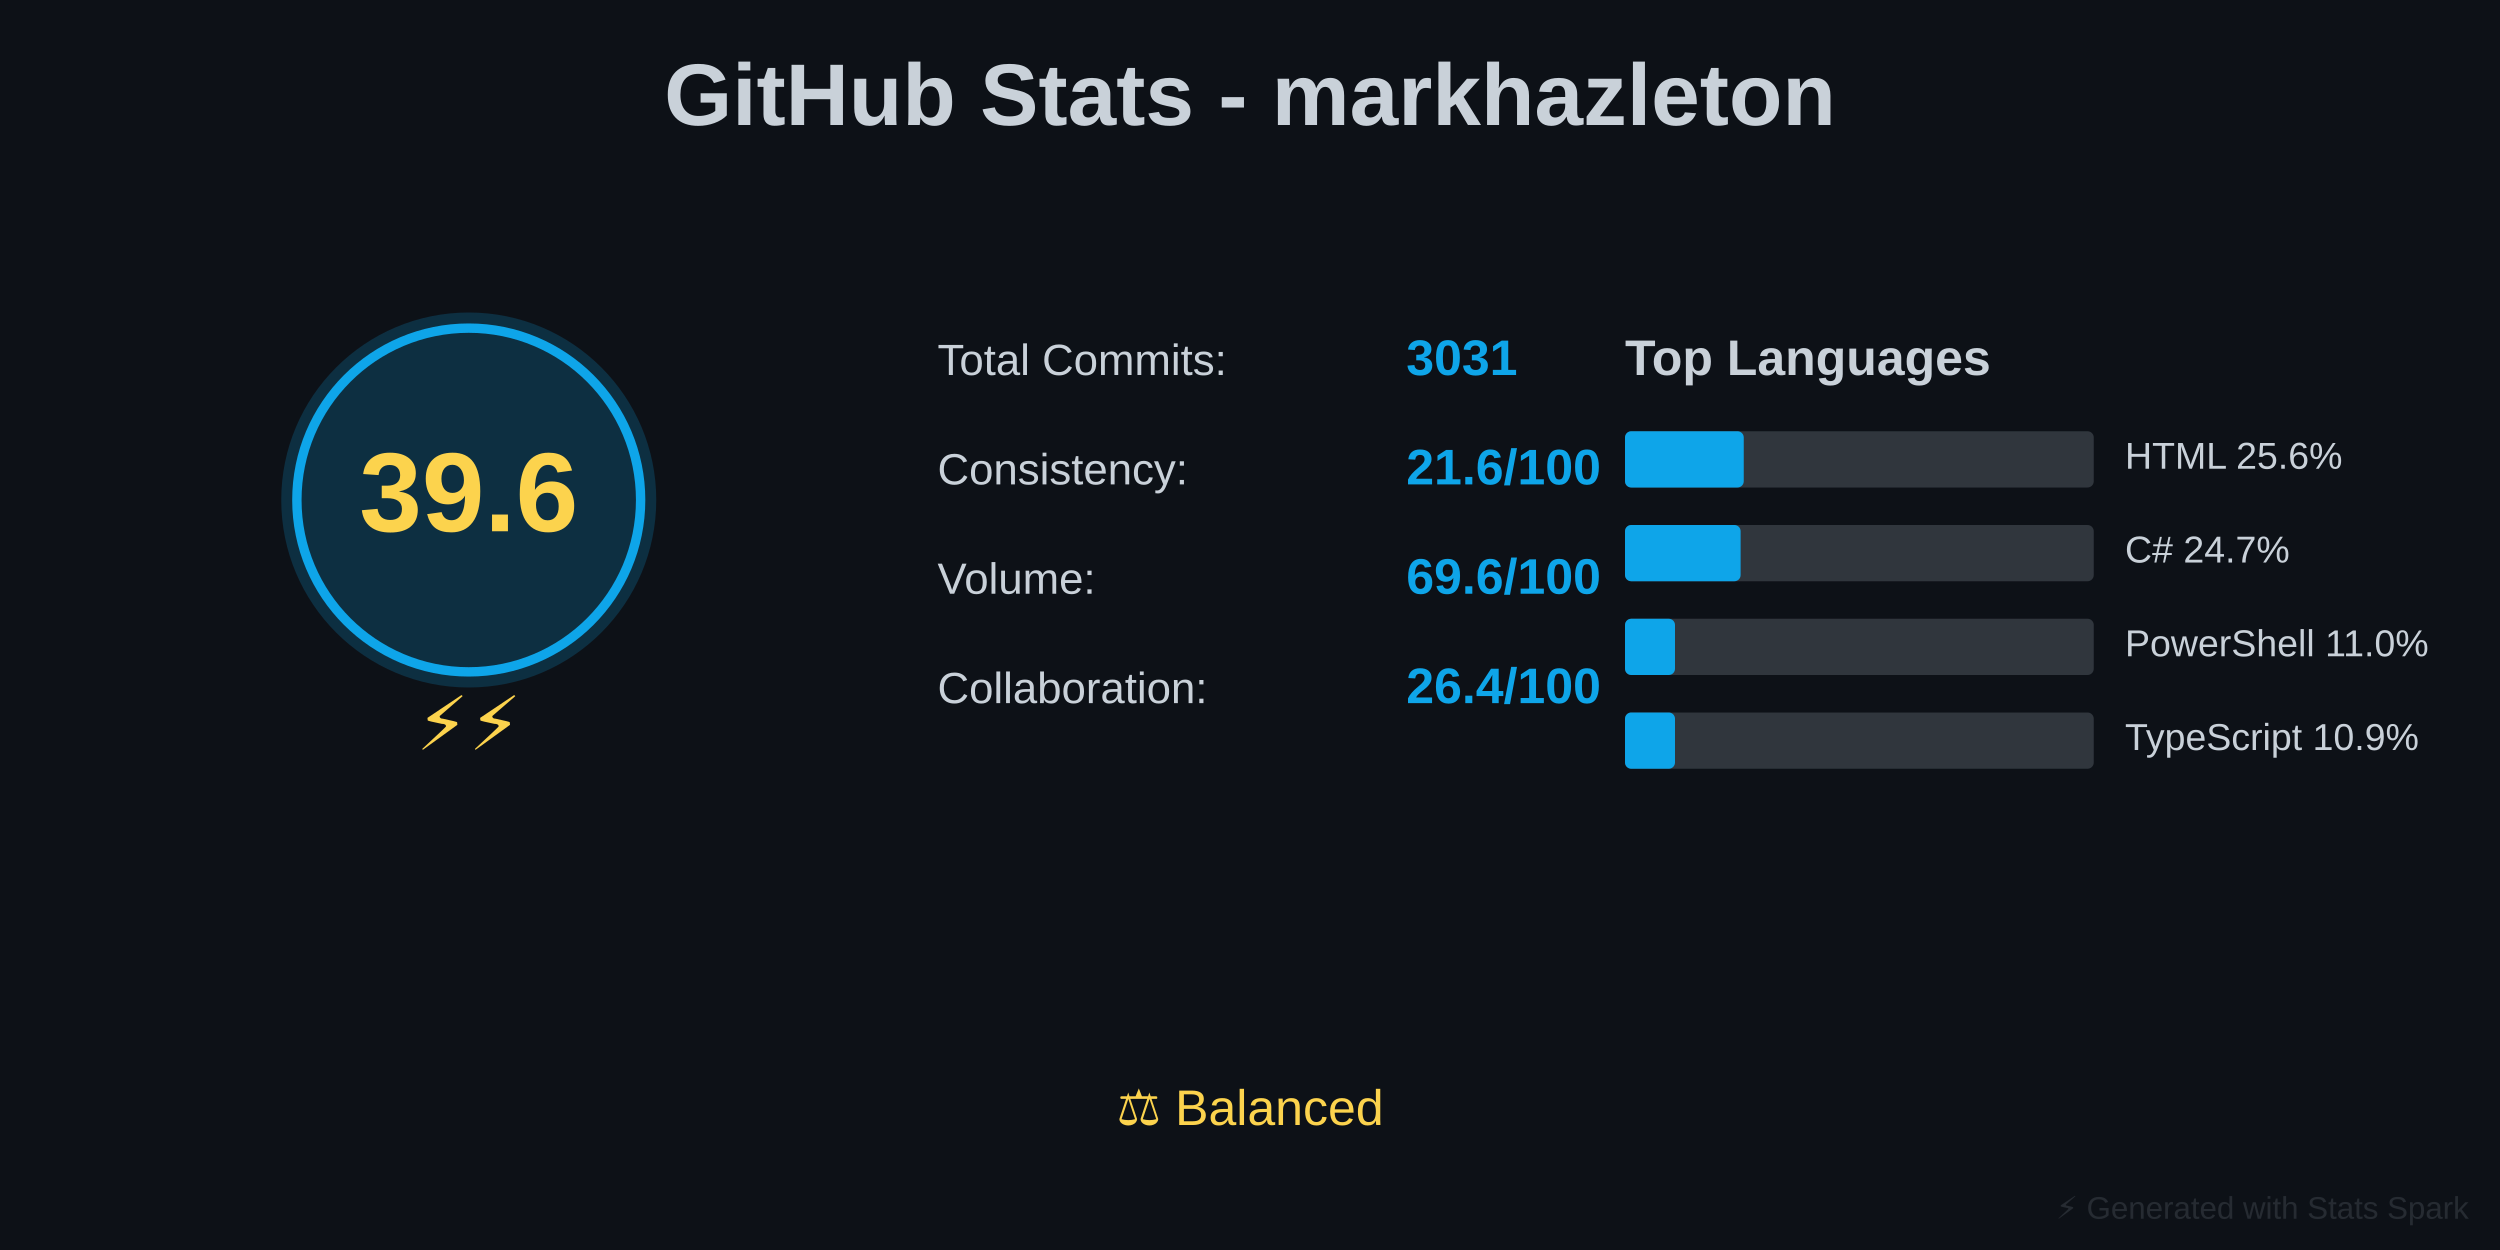
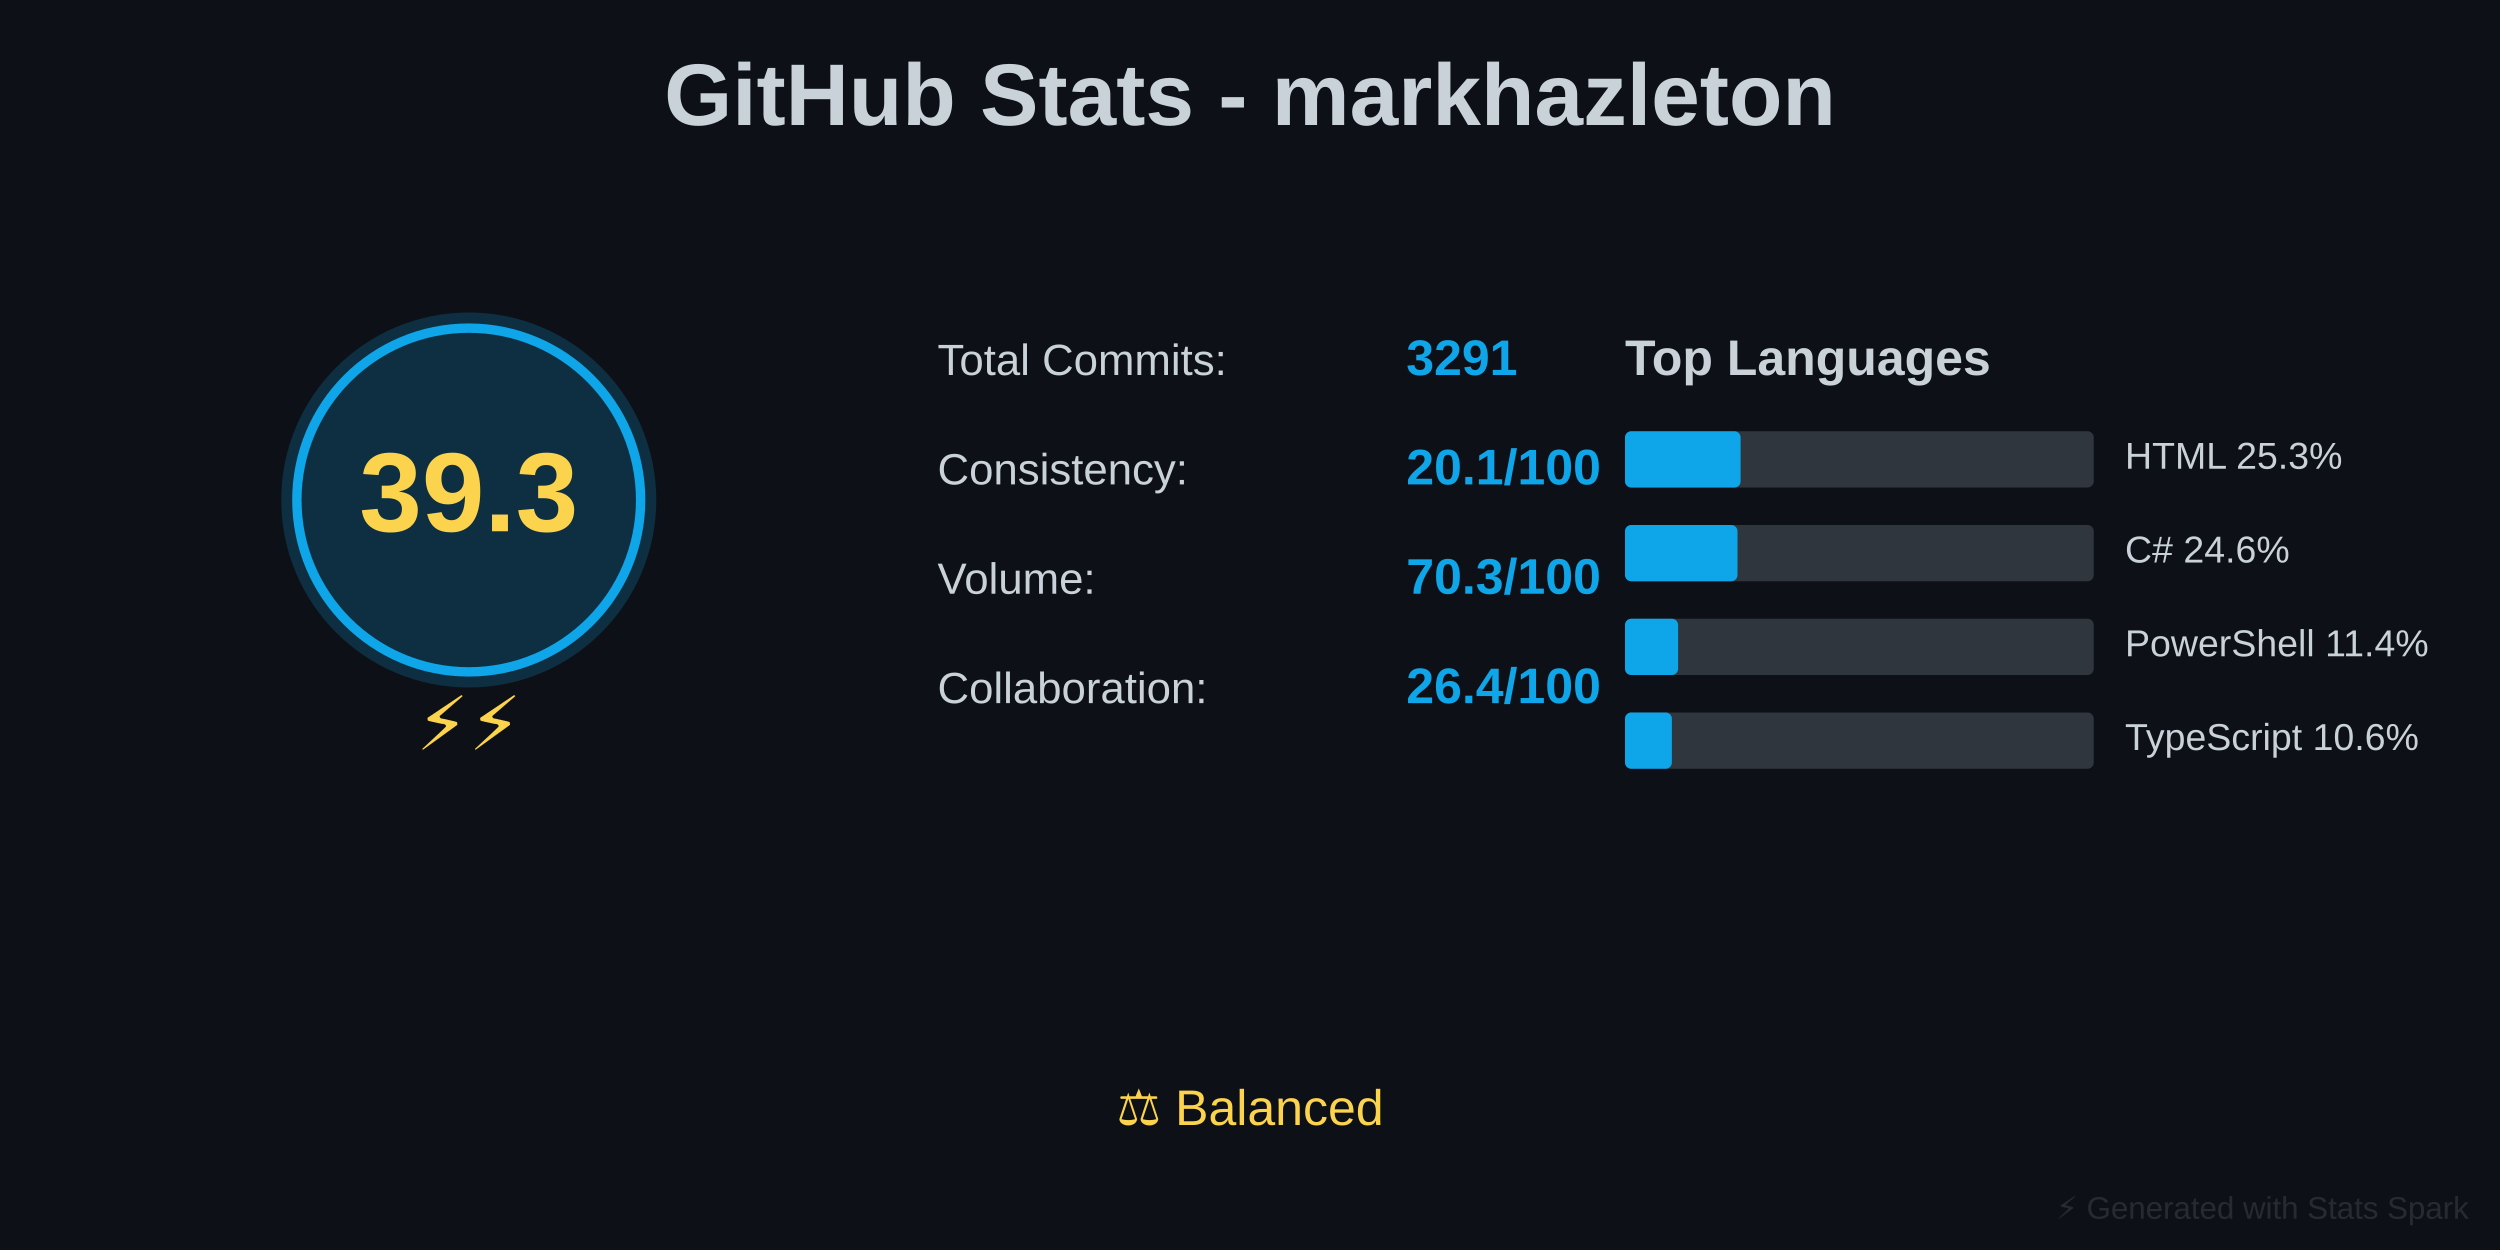
<svg xmlns="http://www.w3.org/2000/svg" baseProfile="full" height="400" version="1.1" width="800">
  <defs />
  <rect fill="#0D1117" height="400" width="800" x="0" y="0" />
  <text fill="#C9D1D9" font-family="Arial, sans-serif" font-size="28px" font-weight="bold" text-anchor="middle" x="400" y="40">GitHub Stats - markhazleton</text>
  <circle cx="150" cy="160" fill="#0EA5E9" opacity="0.2" r="60" />
  <circle cx="150" cy="160" fill="none" r="55" stroke="#0EA5E9" stroke-width="3" />
-   <text fill="#FCD34D" font-family="Arial, sans-serif" font-size="36px" font-weight="bold" text-anchor="middle" x="150" y="170">39.6</text>
+   <text fill="#FCD34D" font-family="Arial, sans-serif" font-size="36px" font-weight="bold" text-anchor="middle" x="150" y="170">39.3</text>
  <text fill="#FCD34D" font-family="Arial, sans-serif" font-size="24px" text-anchor="middle" x="150" y="240">⚡⚡</text>
  <text fill="#C9D1D9" font-family="Arial, sans-serif" font-size="14px" x="300" y="120">Total Commits:</text>
-   <text fill="#0EA5E9" font-family="Arial, sans-serif" font-size="16px" font-weight="bold" x="450" y="120">3031</text>
+   <text fill="#0EA5E9" font-family="Arial, sans-serif" font-size="16px" font-weight="bold" x="450" y="120">3291</text>
  <text fill="#C9D1D9" font-family="Arial, sans-serif" font-size="14px" x="300" y="155">Consistency:</text>
-   <text fill="#0EA5E9" font-family="Arial, sans-serif" font-size="16px" font-weight="bold" x="450" y="155">21.6/100</text>
+   <text fill="#0EA5E9" font-family="Arial, sans-serif" font-size="16px" font-weight="bold" x="450" y="155">20.1/100</text>
  <text fill="#C9D1D9" font-family="Arial, sans-serif" font-size="14px" x="300" y="190">Volume:</text>
-   <text fill="#0EA5E9" font-family="Arial, sans-serif" font-size="16px" font-weight="bold" x="450" y="190">69.6/100</text>
+   <text fill="#0EA5E9" font-family="Arial, sans-serif" font-size="16px" font-weight="bold" x="450" y="190">70.3/100</text>
  <text fill="#C9D1D9" font-family="Arial, sans-serif" font-size="14px" x="300" y="225">Collaboration:</text>
  <text fill="#0EA5E9" font-family="Arial, sans-serif" font-size="16px" font-weight="bold" x="450" y="225">26.4/100</text>
  <text fill="#C9D1D9" font-family="Arial, sans-serif" font-size="16px" font-weight="bold" x="520" y="120">Top Languages</text>
  <rect fill="#30363D" height="18" rx="2" width="150" x="520" y="138" />
-   <rect fill="#0EA5E9" height="18" rx="2" width="38" x="520" y="138" />
-   <text fill="#C9D1D9" font-family="Arial, sans-serif" font-size="12px" x="680" y="150">HTML 25.6%</text>
+   <rect fill="#0EA5E9" height="18" rx="2" width="37" x="520" y="138" />
+   <text fill="#C9D1D9" font-family="Arial, sans-serif" font-size="12px" x="680" y="150">HTML 25.3%</text>
  <rect fill="#30363D" height="18" rx="2" width="150" x="520" y="168" />
-   <rect fill="#0EA5E9" height="18" rx="2" width="37" x="520" y="168" />
-   <text fill="#C9D1D9" font-family="Arial, sans-serif" font-size="12px" x="680" y="180">C# 24.7%</text>
+   <rect fill="#0EA5E9" height="18" rx="2" width="36" x="520" y="168" />
+   <text fill="#C9D1D9" font-family="Arial, sans-serif" font-size="12px" x="680" y="180">C# 24.6%</text>
  <rect fill="#30363D" height="18" rx="2" width="150" x="520" y="198" />
-   <rect fill="#0EA5E9" height="18" rx="2" width="16" x="520" y="198" />
-   <text fill="#C9D1D9" font-family="Arial, sans-serif" font-size="12px" x="680" y="210">PowerShell 11.0%</text>
+   <rect fill="#0EA5E9" height="18" rx="2" width="17" x="520" y="198" />
+   <text fill="#C9D1D9" font-family="Arial, sans-serif" font-size="12px" x="680" y="210">PowerShell 11.4%</text>
  <rect fill="#30363D" height="18" rx="2" width="150" x="520" y="228" />
-   <rect fill="#0EA5E9" height="18" rx="2" width="16" x="520" y="228" />
-   <text fill="#C9D1D9" font-family="Arial, sans-serif" font-size="12px" x="680" y="240">TypeScript 10.9%</text>
+   <rect fill="#0EA5E9" height="18" rx="2" width="15" x="520" y="228" />
+   <text fill="#C9D1D9" font-family="Arial, sans-serif" font-size="12px" x="680" y="240">TypeScript 10.6%</text>
  <text fill="#FCD34D" font-family="Arial, sans-serif" font-size="16px" text-anchor="middle" x="400" y="360">⚖️ Balanced</text>
  <text fill="#30363D" font-family="Arial, sans-serif" font-size="10px" opacity="0.7" text-anchor="end" x="790" y="390">⚡ Generated with Stats Spark</text>
</svg>
